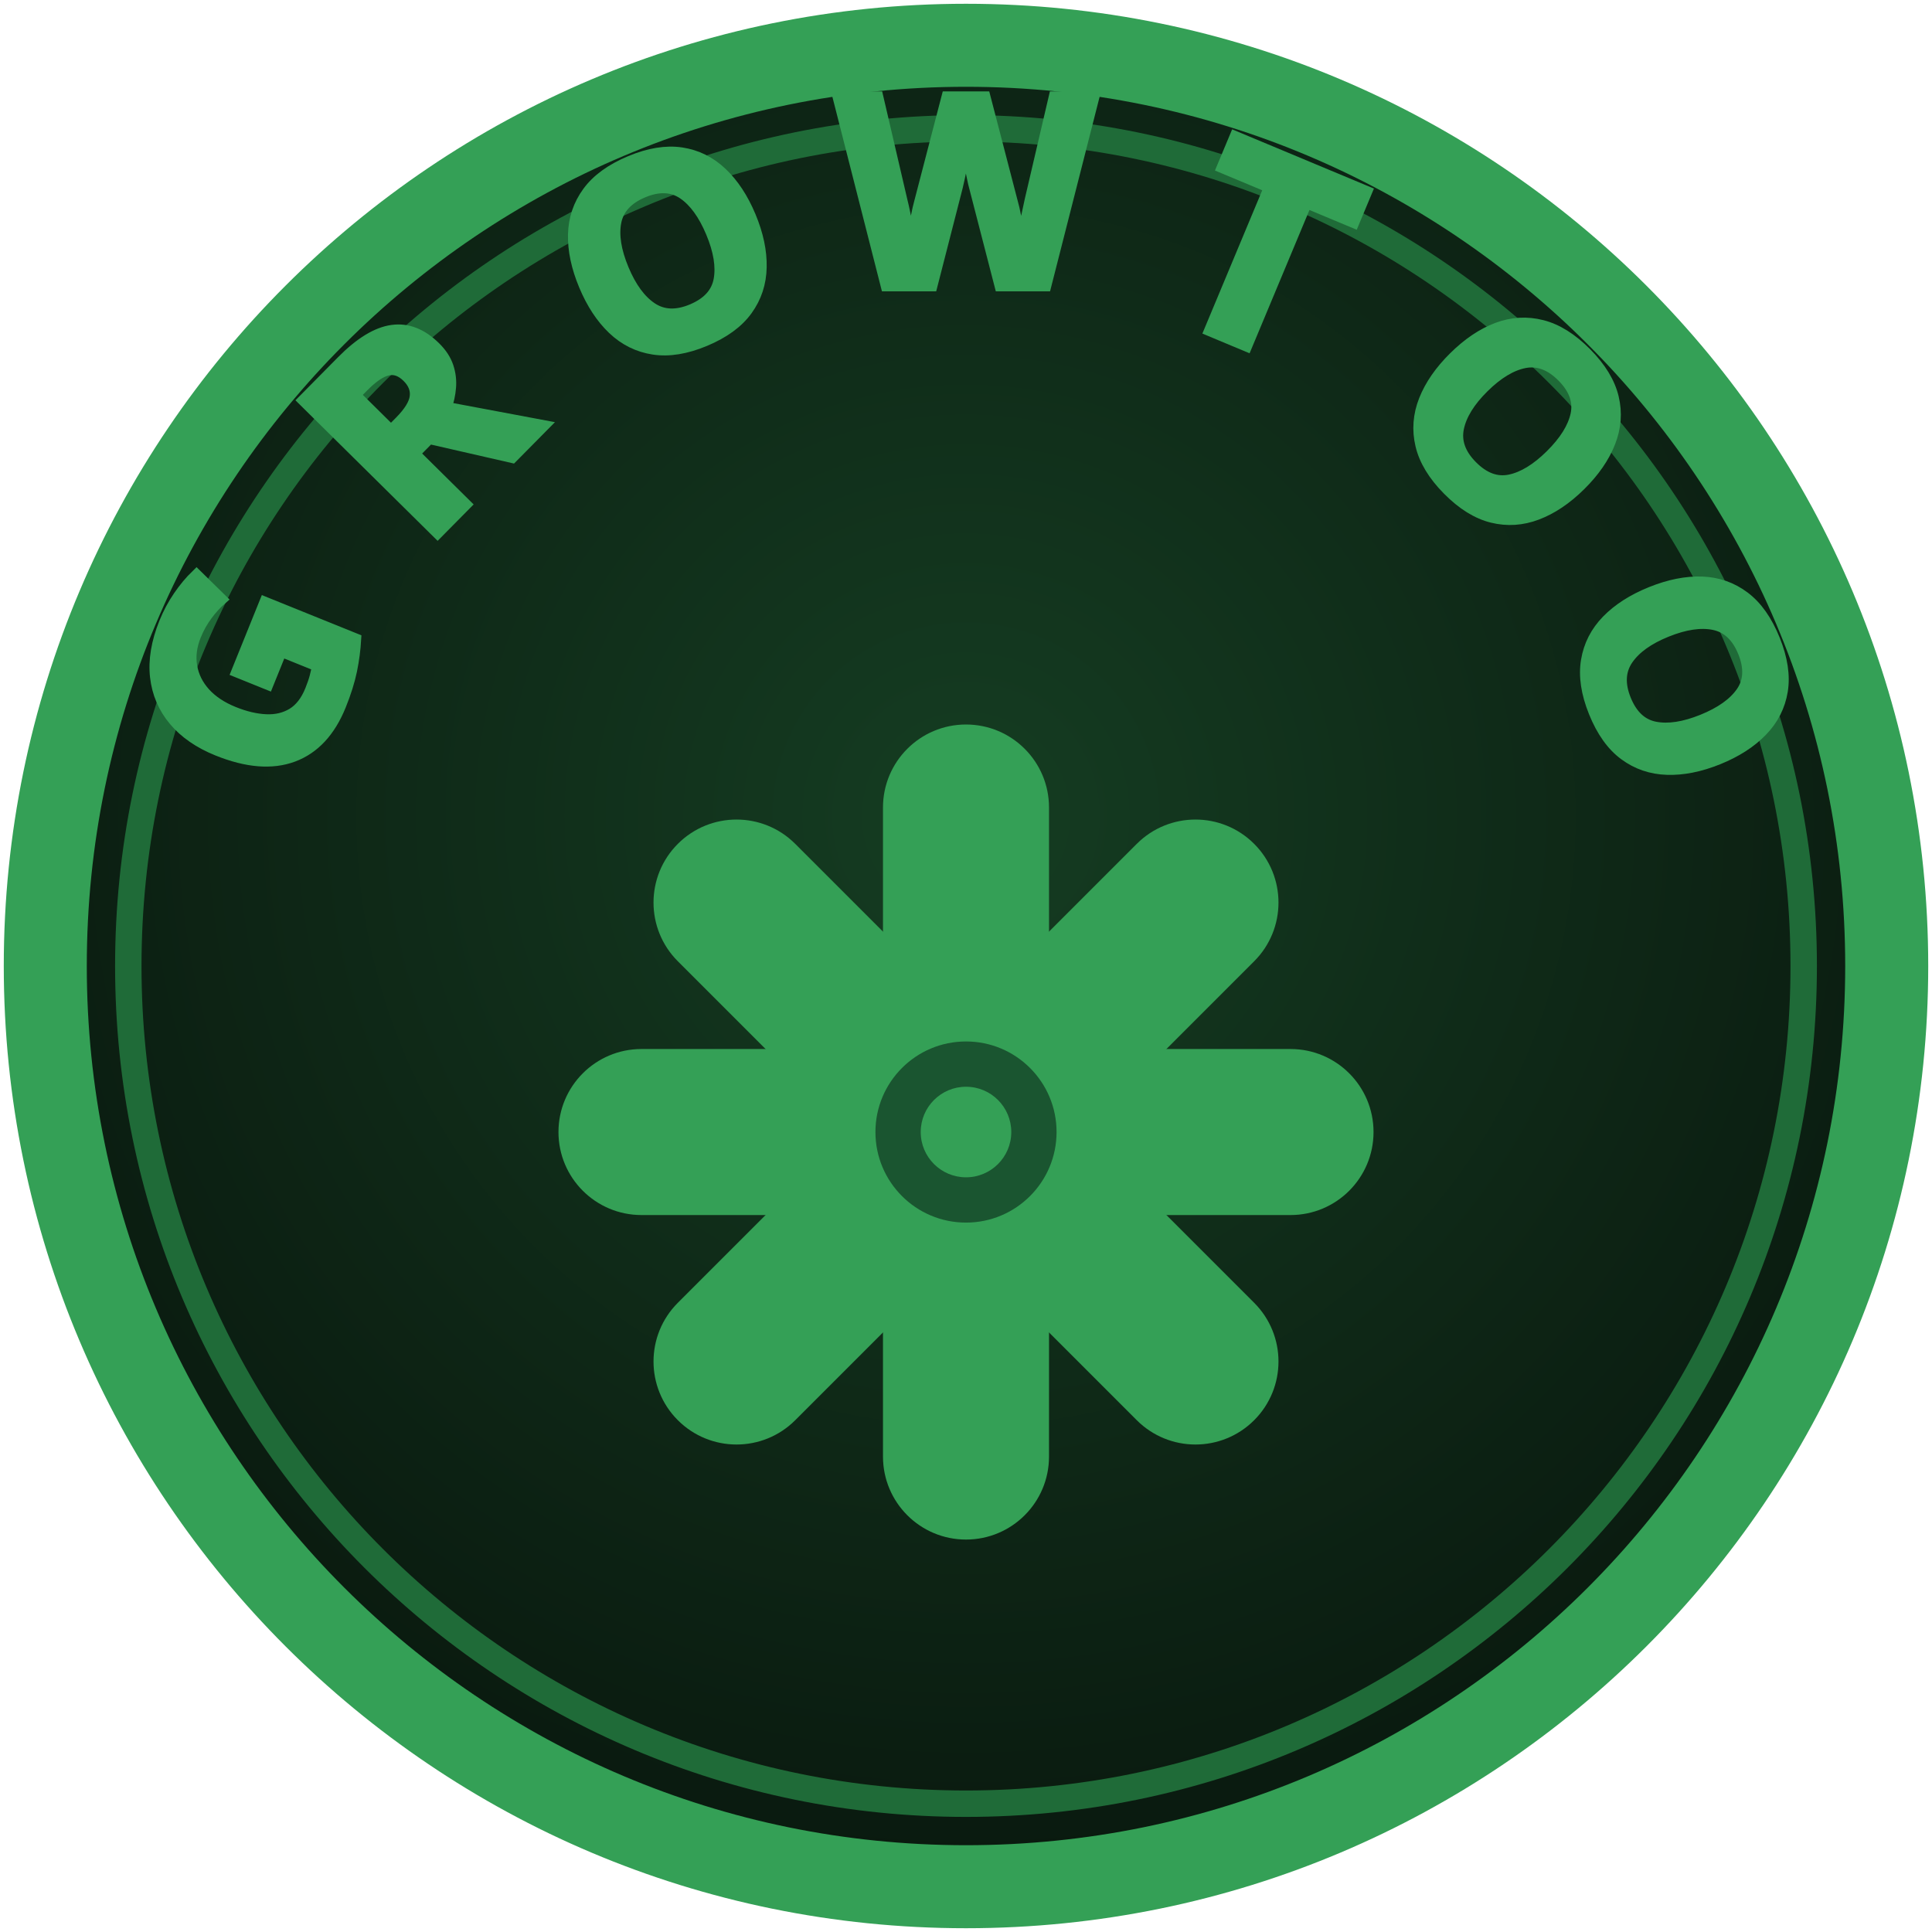
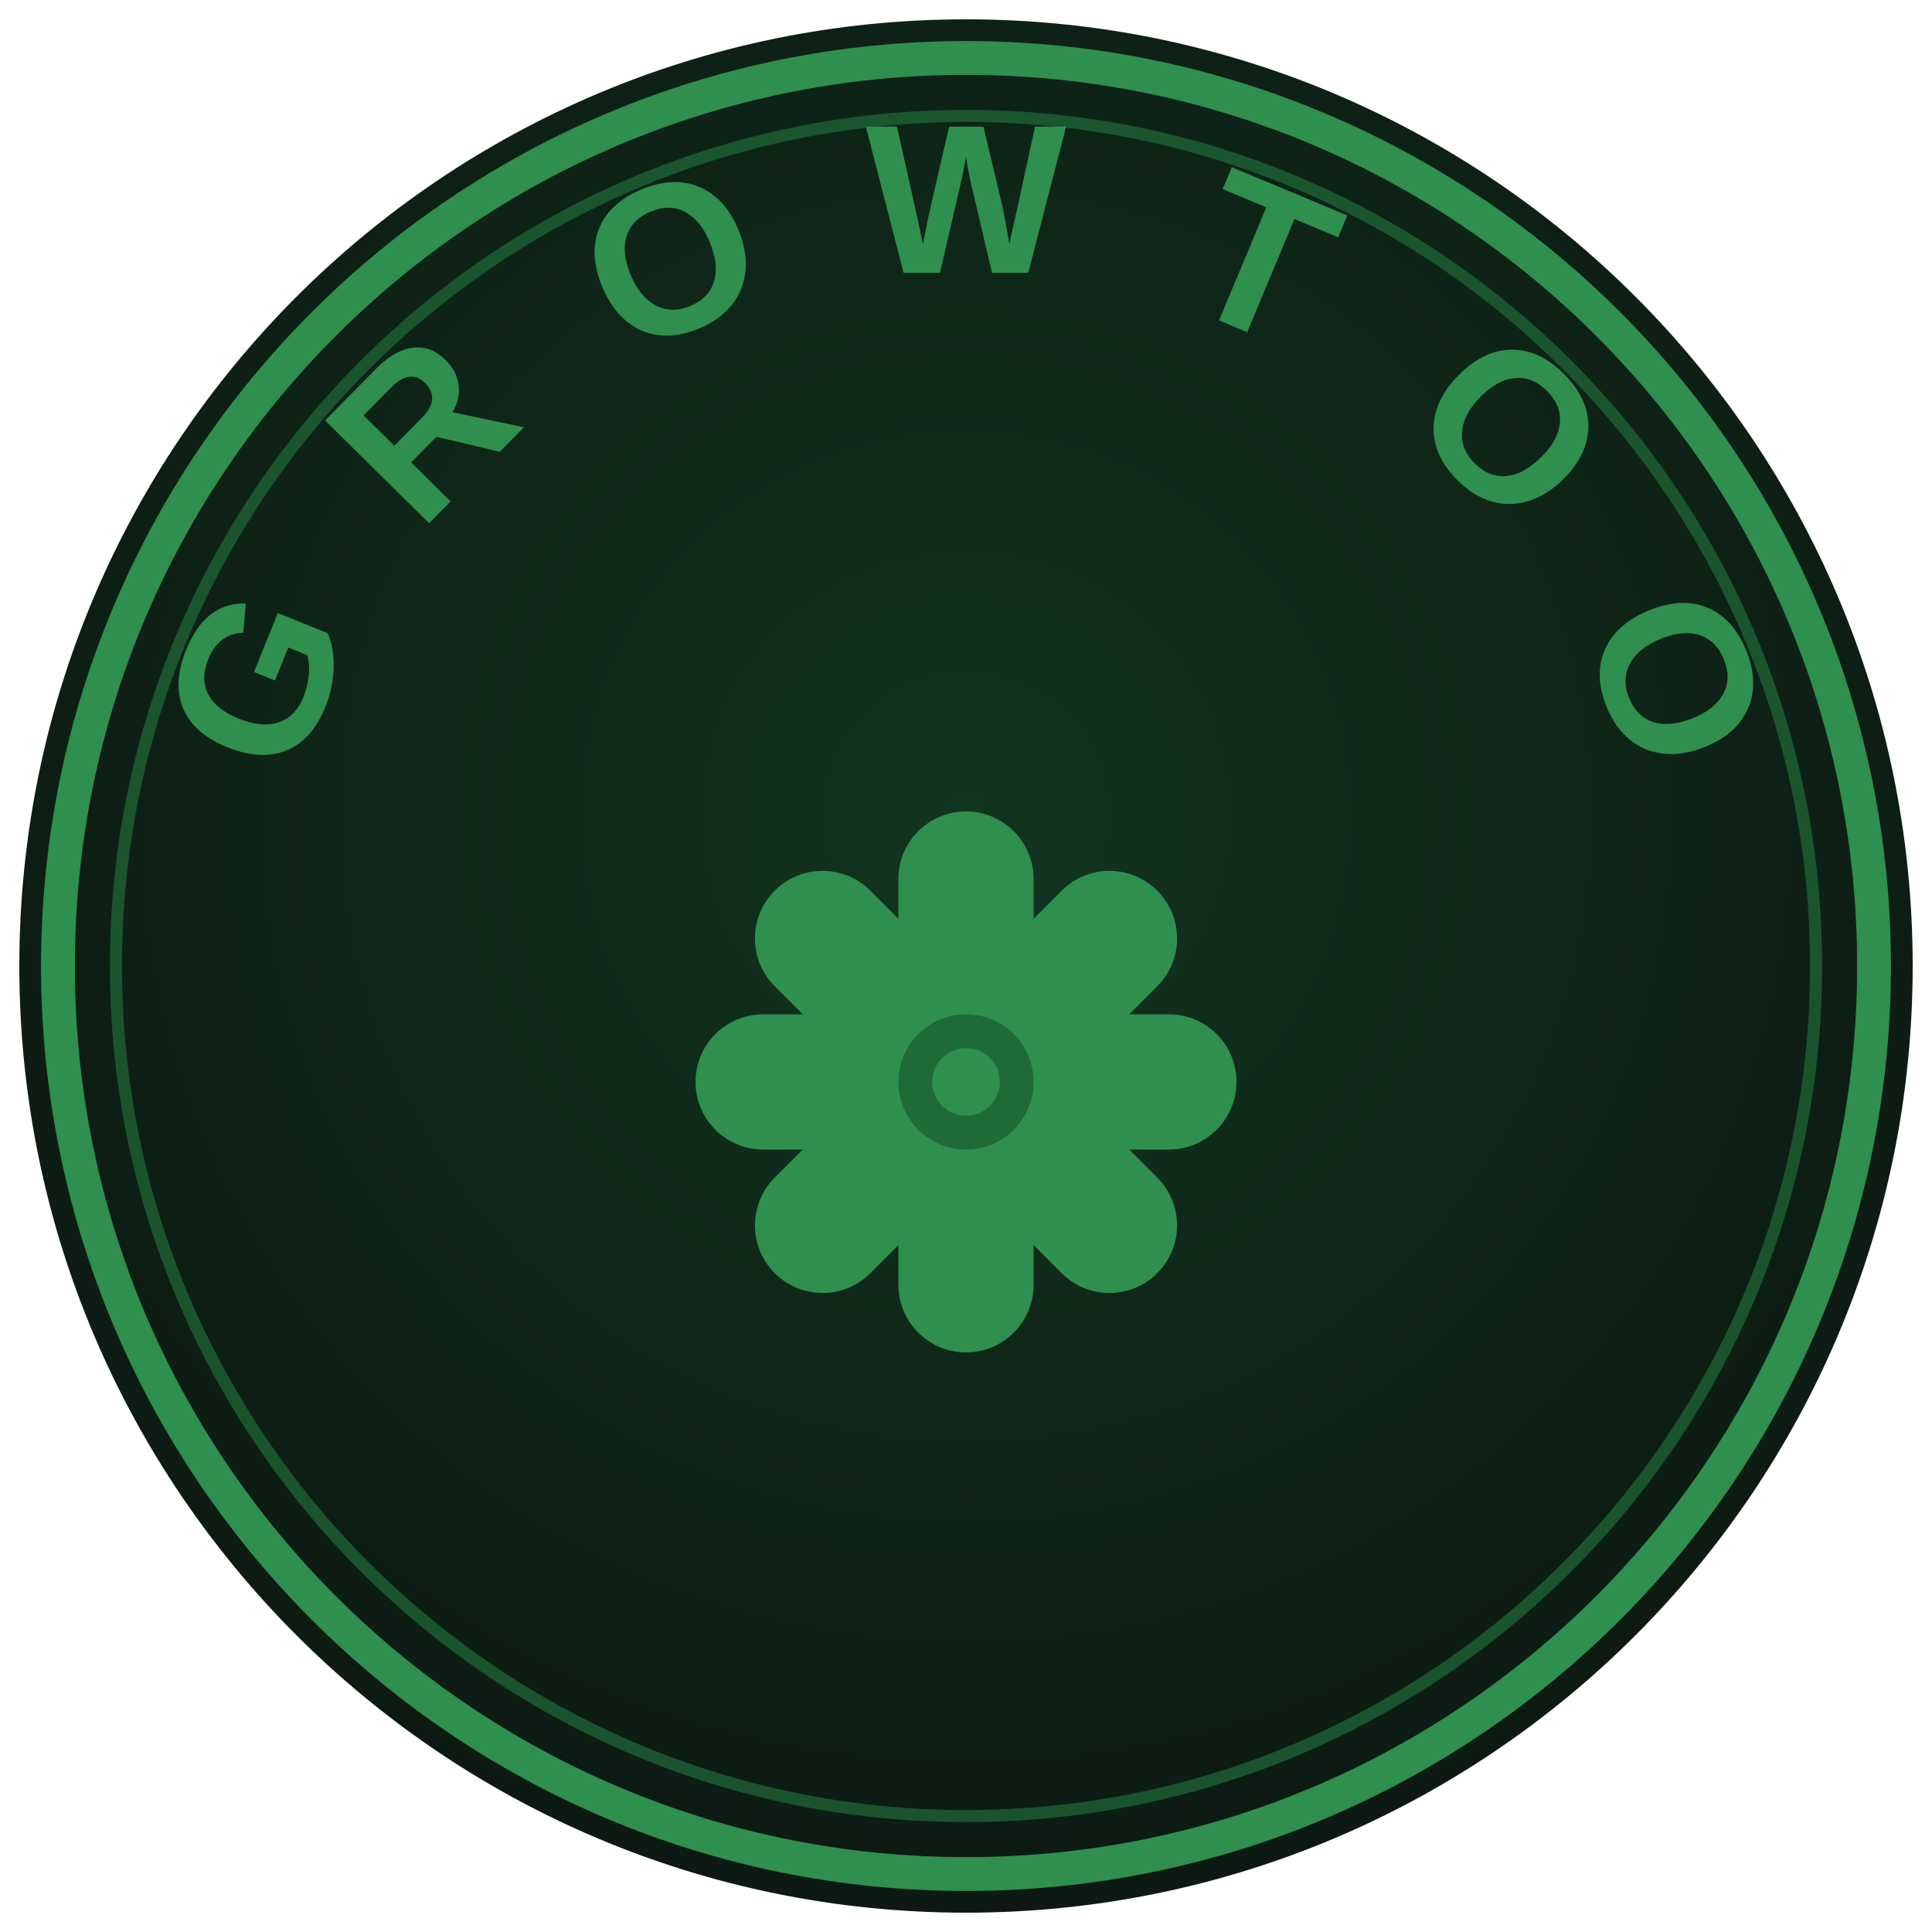
- <svg xmlns="http://www.w3.org/2000/svg" xmlns:xlink="http://www.w3.org/1999/xlink" viewBox="0 0 512 512" role="img" aria-label="Growtoo">
+ <svg xmlns="http://www.w3.org/2000/svg" viewBox="0 0 200 200" role="img" aria-label="Growtoo">
  <defs>
-     <radialGradient id="disc" cx="50%" cy="42%" r="65%">
-       <stop offset="0%" stop-color="#153d22" />
-       <stop offset="100%" stop-color="#08140c" />
+     <radialGradient id="disc" cx="50%" cy="42%" r="62%">
+       <stop offset="0%" stop-color="#12351f" />
+       <stop offset="100%" stop-color="#0c1812" />
    </radialGradient>
-     <g id="petal">
-       <rect x="-22" y="-108" width="44" height="124" rx="22" fill="#34a056" />
-     </g>
  </defs>
-   <circle cx="256" cy="256" r="252" fill="url(#disc)" />
-   <circle cx="256" cy="256" r="244" fill="none" stroke="#34a056" stroke-width="22" />
-   <circle cx="256" cy="256" r="222" fill="none" stroke="#1f6b38" stroke-width="7" />
-   <g fill="#34a056" font-family="Arial Black, Helvetica Bold, Impact, sans-serif" font-size="70" font-weight="900" stroke="#34a056" stroke-width="3" paint-order="stroke fill">
-     <text x="65.93" y="179.21" transform="rotate(-68.00 65.93 179.21)" text-anchor="middle" dominant-baseline="middle">G</text>
-     <text x="110.20" y="111.89" transform="rotate(-45.33 110.20 111.89)" text-anchor="middle" dominant-baseline="middle">R</text>
-     <text x="177.00" y="66.83" transform="rotate(-22.67 177.00 66.83)" text-anchor="middle" dominant-baseline="middle">O</text>
-     <text x="256.00" y="51.00" transform="rotate(0.00 256.00 51.00)" text-anchor="middle" dominant-baseline="middle">W</text>
-     <text x="335.00" y="66.83" transform="rotate(22.67 335.00 66.83)" text-anchor="middle" dominant-baseline="middle">T</text>
-     <text x="401.80" y="111.89" transform="rotate(45.33 401.80 111.89)" text-anchor="middle" dominant-baseline="middle">O</text>
-     <text x="446.07" y="179.21" transform="rotate(68.00 446.07 179.21)" text-anchor="middle" dominant-baseline="middle">O</text>
+   <circle cx="100" cy="100" r="98" fill="url(#disc)" />
+   <circle cx="100" cy="100" r="94" fill="none" stroke="#2f8f4e" stroke-width="3.5" />
+   <circle cx="100" cy="100" r="88" fill="none" stroke="#1f6b38" stroke-width="1.25" opacity="0.7" />
+   <g fill="#2f8f4e" font-family="Archivo, Avenir Next, Helvetica Neue, Arial, sans-serif" font-size="22" font-weight="800" letter-spacing="1">
+     <text x="27.68" y="70.78" transform="rotate(-68.00 27.68 70.78)" text-anchor="middle" dominant-baseline="middle">G</text>
+     <text x="44.53" y="45.17" transform="rotate(-45.33 44.53 45.17)" text-anchor="middle" dominant-baseline="middle">R</text>
+     <text x="69.94" y="28.02" transform="rotate(-22.67 69.94 28.02)" text-anchor="middle" dominant-baseline="middle">O</text>
+     <text x="100.00" y="22.00" transform="rotate(0.00 100.00 22.00)" text-anchor="middle" dominant-baseline="middle">W</text>
+     <text x="130.06" y="28.02" transform="rotate(22.67 130.06 28.02)" text-anchor="middle" dominant-baseline="middle">T</text>
+     <text x="155.47" y="45.17" transform="rotate(45.33 155.47 45.17)" text-anchor="middle" dominant-baseline="middle">O</text>
+     <text x="172.32" y="70.78" transform="rotate(68.00 172.32 70.78)" text-anchor="middle" dominant-baseline="middle">O</text>
  </g>
-   <g transform="translate(256 300)">
-     <use xlink:href="#petal" transform="rotate(0)" />
-     <use xlink:href="#petal" transform="rotate(45)" />
-     <use xlink:href="#petal" transform="rotate(90)" />
-     <use xlink:href="#petal" transform="rotate(135)" />
-     <use xlink:href="#petal" transform="rotate(180)" />
-     <use xlink:href="#petal" transform="rotate(225)" />
-     <use xlink:href="#petal" transform="rotate(270)" />
-     <use xlink:href="#petal" transform="rotate(315)" />
-     <circle r="24" fill="#1a5530" />
-     <circle r="12" fill="#34a056" />
+   <g fill="#2f8f4e">
+     <rect x="-7" y="-28" width="14" height="34" rx="7" ry="7" transform="rotate(0 100 112) translate(100 112)" />
+     <rect x="-7" y="-28" width="14" height="34" rx="7" ry="7" transform="rotate(45 100 112) translate(100 112)" />
+     <rect x="-7" y="-28" width="14" height="34" rx="7" ry="7" transform="rotate(90 100 112) translate(100 112)" />
+     <rect x="-7" y="-28" width="14" height="34" rx="7" ry="7" transform="rotate(135 100 112) translate(100 112)" />
+     <rect x="-7" y="-28" width="14" height="34" rx="7" ry="7" transform="rotate(180 100 112) translate(100 112)" />
+     <rect x="-7" y="-28" width="14" height="34" rx="7" ry="7" transform="rotate(225 100 112) translate(100 112)" />
+     <rect x="-7" y="-28" width="14" height="34" rx="7" ry="7" transform="rotate(270 100 112) translate(100 112)" />
+     <rect x="-7" y="-28" width="14" height="34" rx="7" ry="7" transform="rotate(315 100 112) translate(100 112)" />
+     <circle cx="100" cy="112" r="7" fill="#1f6b38" />
+     <circle cx="100" cy="112" r="3.5" fill="#2f8f4e" />
  </g>
</svg>
